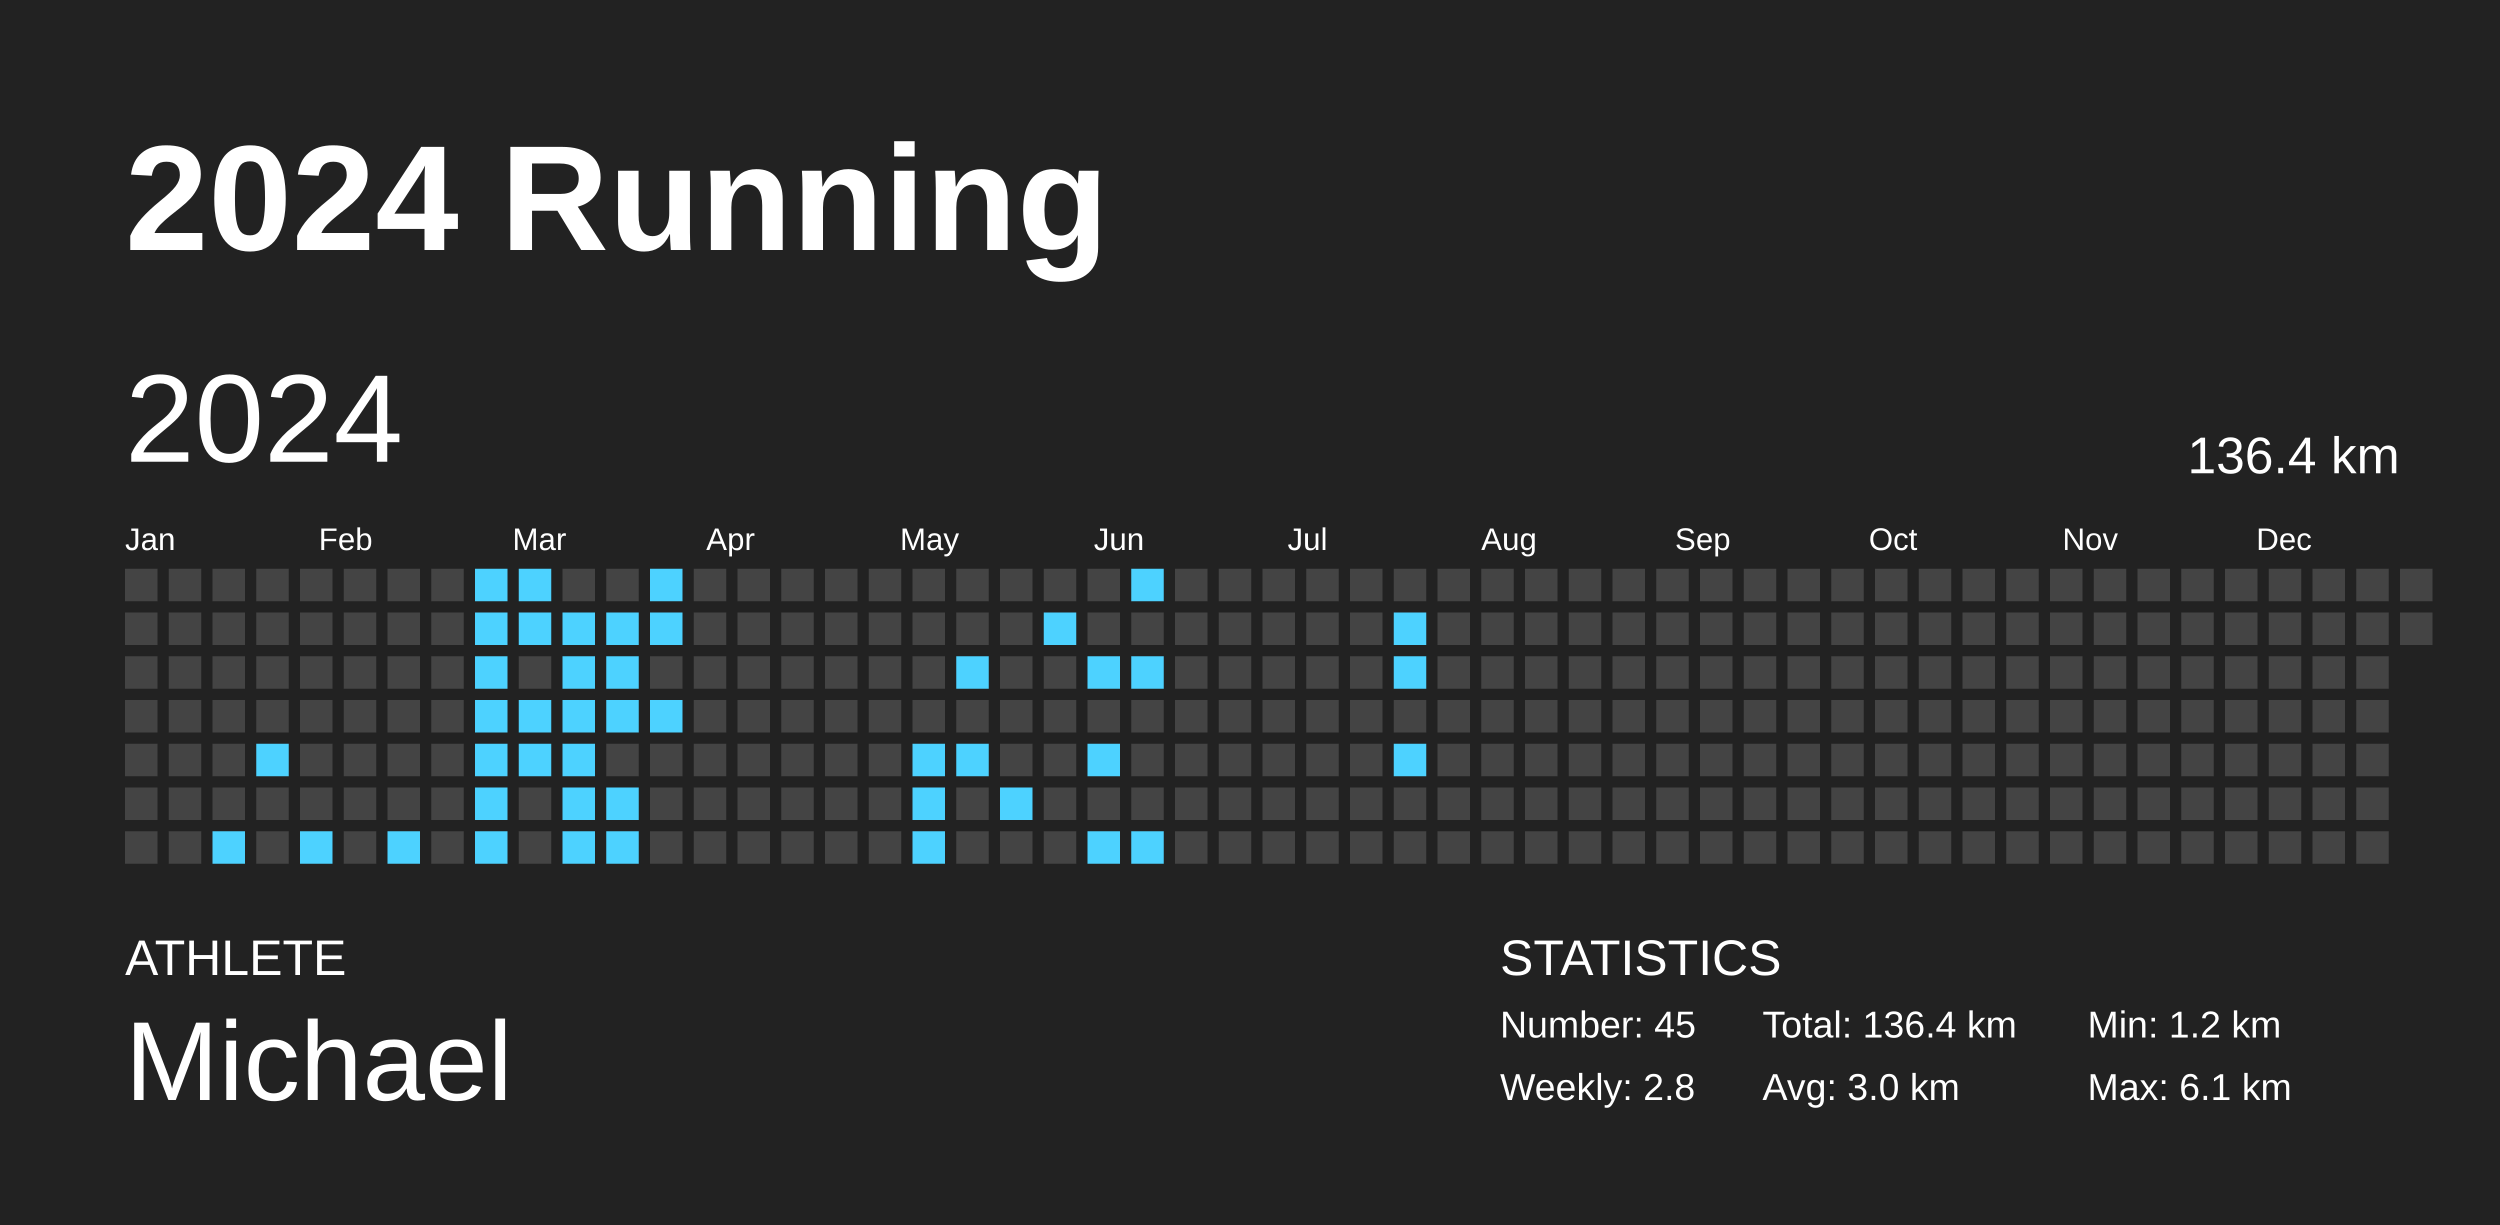
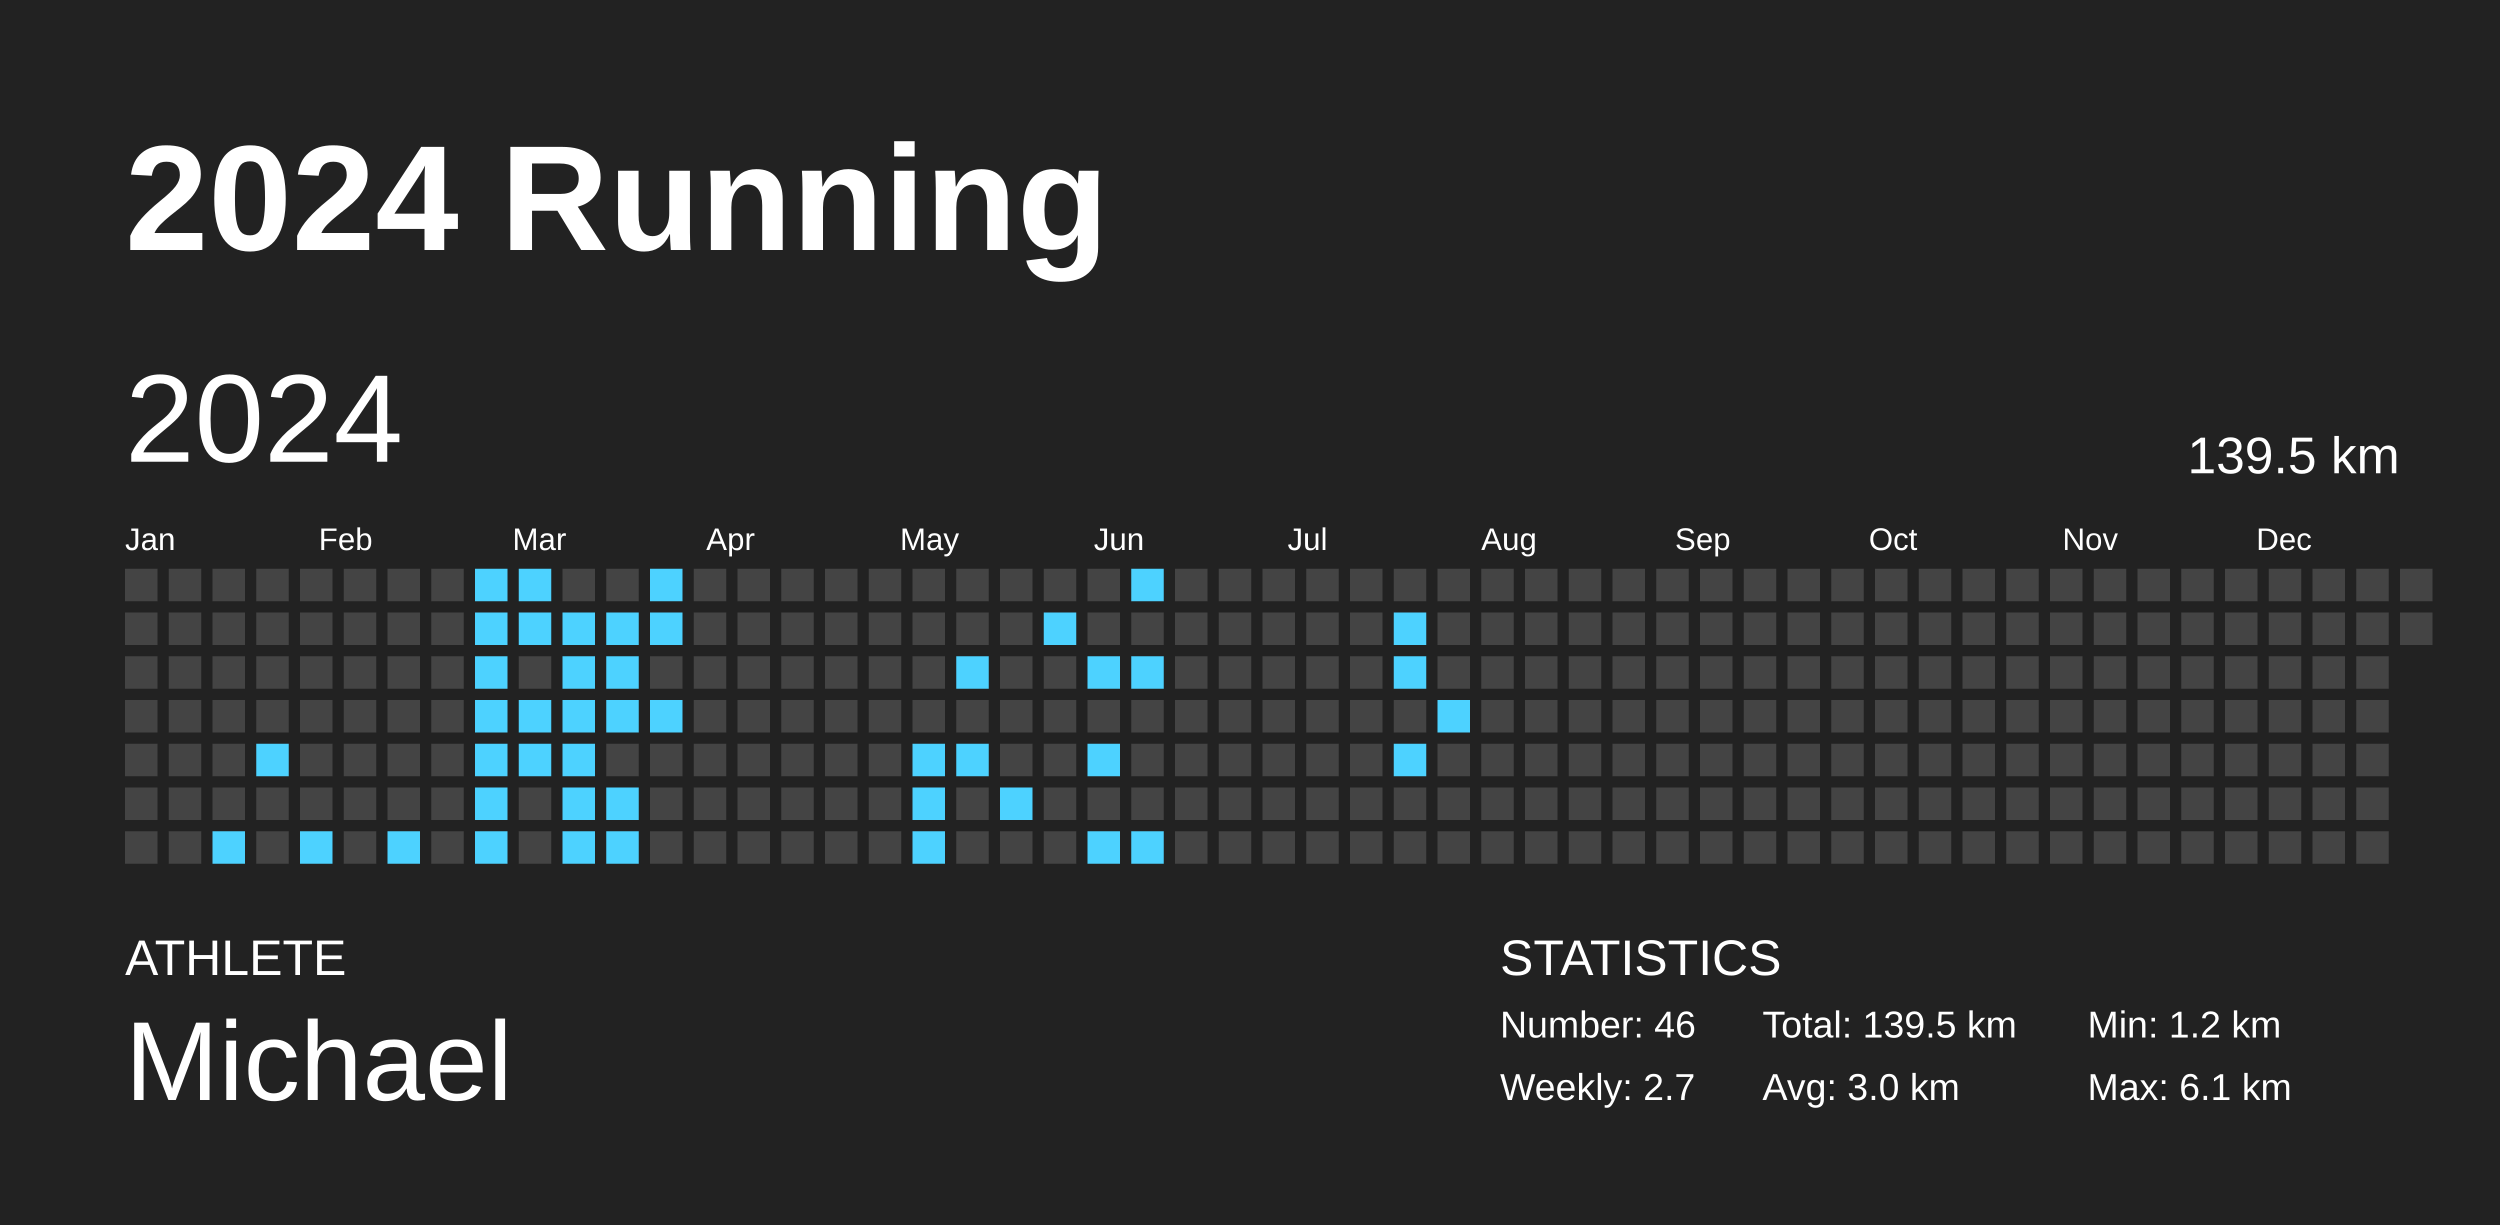
<svg xmlns="http://www.w3.org/2000/svg" baseProfile="full" height="98mm" version="1.1" viewBox="0,0,200,98" width="200mm">
  <defs />
  <rect fill="#222222" height="98" width="200" x="0" y="0" />
  <text fill="#FFFFFF" style="font-size:12px; font-family:Arial; font-weight:bold;" x="10" y="20">2024 Running</text>
  <text fill="#FFFFFF" style="font-size:4px; font-family:Arial" x="10" y="78">ATHLETE</text>
  <text fill="#FFFFFF" style="font-size:9px; font-family:Arial" x="10" y="88">Michael</text>
  <text fill="#FFFFFF" style="font-size:4px; font-family:Arial" x="120" y="78">STATISTICS</text>
-   <text fill="#FFFFFF" style="font-size:3px; font-family:Arial" x="120" y="83">Number: 45</text>
-   <text fill="#FFFFFF" style="font-size:3px; font-family:Arial" x="120" y="88">Weekly: 2.8</text>
-   <text fill="#FFFFFF" style="font-size:3px; font-family:Arial" x="141" y="83">Total: 136.4 km</text>
+   <text fill="#FFFFFF" style="font-size:3px; font-family:Arial" x="120" y="83">Number: 46</text>
+   <text fill="#FFFFFF" style="font-size:3px; font-family:Arial" x="120" y="88">Weekly: 2.7</text>
+   <text fill="#FFFFFF" style="font-size:3px; font-family:Arial" x="141" y="83">Total: 139.5 km</text>
  <text fill="#FFFFFF" style="font-size:3px; font-family:Arial" x="141" y="88">Avg: 3.0 km</text>
  <text fill="#FFFFFF" style="font-size:3px; font-family:Arial" x="167" y="83">Min: 1.2 km</text>
  <text fill="#FFFFFF" style="font-size:3px; font-family:Arial" x="167" y="88">Max: 6.1 km</text>
  <text dominant-baseline="hanging" fill="#FFFFFF" style="font-size:10.0px; font-family:Arial;" x="10" y="30">2024</text>
-   <text dominant-baseline="hanging" fill="#FFFFFF" style="font-size:4.125px; font-family:Arial;" x="175" y="35">136.4 km</text>
+   <text dominant-baseline="hanging" fill="#FFFFFF" style="font-size:4.125px; font-family:Arial;" x="175" y="35">139.5 km</text>
  <text fill="#FFFFFF" style="font-size:2.5px; font-family:Arial" x="10.0" y="44">Jan</text>
  <text fill="#FFFFFF" style="font-size:2.5px; font-family:Arial" x="25.5" y="44">Feb</text>
  <text fill="#FFFFFF" style="font-size:2.5px; font-family:Arial" x="41.0" y="44">Mar</text>
  <text fill="#FFFFFF" style="font-size:2.5px; font-family:Arial" x="56.5" y="44">Apr</text>
  <text fill="#FFFFFF" style="font-size:2.5px; font-family:Arial" x="72.0" y="44">May</text>
  <text fill="#FFFFFF" style="font-size:2.5px; font-family:Arial" x="87.5" y="44">Jun</text>
  <text fill="#FFFFFF" style="font-size:2.5px; font-family:Arial" x="103.0" y="44">Jul</text>
  <text fill="#FFFFFF" style="font-size:2.5px; font-family:Arial" x="118.5" y="44">Aug</text>
  <text fill="#FFFFFF" style="font-size:2.5px; font-family:Arial" x="134.0" y="44">Sep</text>
  <text fill="#FFFFFF" style="font-size:2.5px; font-family:Arial" x="149.5" y="44">Oct</text>
  <text fill="#FFFFFF" style="font-size:2.5px; font-family:Arial" x="165.0" y="44">Nov</text>
  <text fill="#FFFFFF" style="font-size:2.5px; font-family:Arial" x="180.5" y="44">Dec</text>
  <rect fill="#444444" height="2.6" width="2.6" x="10.0" y="45.5" />
  <rect fill="#444444" height="2.6" width="2.6" x="10.0" y="49.0" />
  <rect fill="#444444" height="2.6" width="2.6" x="10.0" y="52.5" />
  <rect fill="#444444" height="2.6" width="2.6" x="10.0" y="56.0" />
  <rect fill="#444444" height="2.6" width="2.6" x="10.0" y="59.5" />
  <rect fill="#444444" height="2.6" width="2.6" x="10.0" y="63.0" />
  <rect fill="#444444" height="2.6" width="2.6" x="10.0" y="66.5" />
  <rect fill="#444444" height="2.6" width="2.6" x="13.5" y="45.5" />
  <rect fill="#444444" height="2.6" width="2.6" x="13.5" y="49.0" />
  <rect fill="#444444" height="2.6" width="2.6" x="13.5" y="52.5" />
  <rect fill="#444444" height="2.6" width="2.6" x="13.5" y="56.0" />
  <rect fill="#444444" height="2.6" width="2.6" x="13.5" y="59.5" />
  <rect fill="#444444" height="2.6" width="2.6" x="13.5" y="63.0" />
  <rect fill="#444444" height="2.6" width="2.6" x="13.5" y="66.5" />
  <rect fill="#444444" height="2.6" width="2.6" x="17.0" y="45.5" />
  <rect fill="#444444" height="2.6" width="2.6" x="17.0" y="49.0" />
  <rect fill="#444444" height="2.6" width="2.6" x="17.0" y="52.5" />
  <rect fill="#444444" height="2.6" width="2.6" x="17.0" y="56.0" />
  <rect fill="#444444" height="2.6" width="2.6" x="17.0" y="59.5" />
  <rect fill="#444444" height="2.6" width="2.6" x="17.0" y="63.0" />
  <rect fill="#4dd2ff" height="2.6" width="2.6" x="17.0" y="66.5" />
  <rect fill="#444444" height="2.6" width="2.6" x="20.5" y="45.5" />
  <rect fill="#444444" height="2.6" width="2.6" x="20.5" y="49.0" />
  <rect fill="#444444" height="2.6" width="2.6" x="20.5" y="52.5" />
  <rect fill="#444444" height="2.6" width="2.6" x="20.5" y="56.0" />
  <rect fill="#4dd2ff" height="2.6" width="2.6" x="20.5" y="59.5" />
  <rect fill="#444444" height="2.6" width="2.6" x="20.5" y="63.0" />
  <rect fill="#444444" height="2.6" width="2.6" x="20.5" y="66.5" />
  <rect fill="#444444" height="2.6" width="2.6" x="24.0" y="45.5" />
  <rect fill="#444444" height="2.6" width="2.6" x="24.0" y="49.0" />
  <rect fill="#444444" height="2.6" width="2.6" x="24.0" y="52.5" />
  <rect fill="#444444" height="2.6" width="2.6" x="24.0" y="56.0" />
  <rect fill="#444444" height="2.6" width="2.6" x="24.0" y="59.5" />
  <rect fill="#444444" height="2.6" width="2.6" x="24.0" y="63.0" />
  <rect fill="#4dd2ff" height="2.6" width="2.6" x="24.0" y="66.5" />
  <rect fill="#444444" height="2.6" width="2.6" x="27.5" y="45.5" />
  <rect fill="#444444" height="2.6" width="2.6" x="27.5" y="49.0" />
  <rect fill="#444444" height="2.6" width="2.6" x="27.5" y="52.5" />
  <rect fill="#444444" height="2.6" width="2.6" x="27.5" y="56.0" />
  <rect fill="#444444" height="2.6" width="2.6" x="27.5" y="59.5" />
  <rect fill="#444444" height="2.6" width="2.6" x="27.5" y="63.0" />
  <rect fill="#444444" height="2.6" width="2.6" x="27.5" y="66.5" />
  <rect fill="#444444" height="2.6" width="2.6" x="31.0" y="45.5" />
  <rect fill="#444444" height="2.6" width="2.6" x="31.0" y="49.0" />
  <rect fill="#444444" height="2.6" width="2.6" x="31.0" y="52.5" />
  <rect fill="#444444" height="2.6" width="2.6" x="31.0" y="56.0" />
  <rect fill="#444444" height="2.6" width="2.6" x="31.0" y="59.5" />
  <rect fill="#444444" height="2.6" width="2.6" x="31.0" y="63.0" />
  <rect fill="#4dd2ff" height="2.6" width="2.6" x="31.0" y="66.5" />
  <rect fill="#444444" height="2.6" width="2.6" x="34.5" y="45.5" />
  <rect fill="#444444" height="2.6" width="2.6" x="34.5" y="49.0" />
  <rect fill="#444444" height="2.6" width="2.6" x="34.5" y="52.5" />
  <rect fill="#444444" height="2.6" width="2.6" x="34.5" y="56.0" />
  <rect fill="#444444" height="2.6" width="2.6" x="34.5" y="59.5" />
  <rect fill="#444444" height="2.6" width="2.6" x="34.5" y="63.0" />
  <rect fill="#444444" height="2.6" width="2.6" x="34.5" y="66.5" />
  <rect fill="#4dd2ff" height="2.6" width="2.6" x="38.0" y="45.5" />
  <rect fill="#4dd2ff" height="2.6" width="2.6" x="38.0" y="49.0" />
  <rect fill="#4dd2ff" height="2.6" width="2.6" x="38.0" y="52.5" />
  <rect fill="#4dd2ff" height="2.6" width="2.6" x="38.0" y="56.0" />
  <rect fill="#4dd2ff" height="2.6" width="2.6" x="38.0" y="59.5" />
  <rect fill="#4dd2ff" height="2.6" width="2.6" x="38.0" y="63.0" />
  <rect fill="#4dd2ff" height="2.6" width="2.6" x="38.0" y="66.5" />
  <rect fill="#4dd2ff" height="2.6" width="2.6" x="41.5" y="45.5" />
  <rect fill="#4dd2ff" height="2.6" width="2.6" x="41.5" y="49.0" />
  <rect fill="#444444" height="2.6" width="2.6" x="41.5" y="52.5" />
  <rect fill="#4dd2ff" height="2.6" width="2.6" x="41.5" y="56.0" />
  <rect fill="#4dd2ff" height="2.6" width="2.6" x="41.5" y="59.5" />
  <rect fill="#444444" height="2.6" width="2.6" x="41.5" y="63.0" />
  <rect fill="#444444" height="2.6" width="2.6" x="41.5" y="66.5" />
  <rect fill="#444444" height="2.6" width="2.6" x="45.0" y="45.5" />
  <rect fill="#4dd2ff" height="2.6" width="2.6" x="45.0" y="49.0" />
  <rect fill="#4dd2ff" height="2.6" width="2.6" x="45.0" y="52.5" />
  <rect fill="#4dd2ff" height="2.6" width="2.6" x="45.0" y="56.0" />
  <rect fill="#4dd2ff" height="2.6" width="2.6" x="45.0" y="59.5" />
  <rect fill="#4dd2ff" height="2.6" width="2.6" x="45.0" y="63.0" />
  <rect fill="#4dd2ff" height="2.6" width="2.6" x="45.0" y="66.5" />
  <rect fill="#444444" height="2.6" width="2.6" x="48.5" y="45.5" />
  <rect fill="#4dd2ff" height="2.6" width="2.6" x="48.5" y="49.0" />
  <rect fill="#4dd2ff" height="2.6" width="2.6" x="48.5" y="52.5" />
  <rect fill="#4dd2ff" height="2.6" width="2.6" x="48.5" y="56.0" />
  <rect fill="#444444" height="2.6" width="2.6" x="48.5" y="59.5" />
  <rect fill="#4dd2ff" height="2.6" width="2.6" x="48.5" y="63.0" />
  <rect fill="#4dd2ff" height="2.6" width="2.6" x="48.5" y="66.5" />
  <rect fill="#4dd2ff" height="2.6" width="2.6" x="52.0" y="45.5" />
  <rect fill="#4dd2ff" height="2.6" width="2.6" x="52.0" y="49.0" />
  <rect fill="#444444" height="2.6" width="2.6" x="52.0" y="52.5" />
  <rect fill="#4dd2ff" height="2.6" width="2.6" x="52.0" y="56.0" />
  <rect fill="#444444" height="2.6" width="2.6" x="52.0" y="59.5" />
  <rect fill="#444444" height="2.6" width="2.6" x="52.0" y="63.0" />
  <rect fill="#444444" height="2.6" width="2.6" x="52.0" y="66.5" />
  <rect fill="#444444" height="2.6" width="2.6" x="55.5" y="45.5" />
  <rect fill="#444444" height="2.6" width="2.6" x="55.5" y="49.0" />
  <rect fill="#444444" height="2.6" width="2.6" x="55.5" y="52.5" />
  <rect fill="#444444" height="2.6" width="2.6" x="55.5" y="56.0" />
  <rect fill="#444444" height="2.6" width="2.6" x="55.5" y="59.5" />
  <rect fill="#444444" height="2.6" width="2.6" x="55.5" y="63.0" />
  <rect fill="#444444" height="2.6" width="2.6" x="55.5" y="66.5" />
  <rect fill="#444444" height="2.6" width="2.6" x="59.0" y="45.5" />
  <rect fill="#444444" height="2.6" width="2.6" x="59.0" y="49.0" />
  <rect fill="#444444" height="2.6" width="2.6" x="59.0" y="52.5" />
  <rect fill="#444444" height="2.6" width="2.6" x="59.0" y="56.0" />
  <rect fill="#444444" height="2.6" width="2.6" x="59.0" y="59.5" />
  <rect fill="#444444" height="2.6" width="2.6" x="59.0" y="63.0" />
  <rect fill="#444444" height="2.6" width="2.6" x="59.0" y="66.5" />
  <rect fill="#444444" height="2.6" width="2.6" x="62.5" y="45.5" />
  <rect fill="#444444" height="2.6" width="2.6" x="62.5" y="49.0" />
  <rect fill="#444444" height="2.6" width="2.6" x="62.5" y="52.5" />
  <rect fill="#444444" height="2.6" width="2.6" x="62.5" y="56.0" />
  <rect fill="#444444" height="2.6" width="2.6" x="62.5" y="59.5" />
  <rect fill="#444444" height="2.6" width="2.6" x="62.5" y="63.0" />
  <rect fill="#444444" height="2.6" width="2.6" x="62.5" y="66.5" />
  <rect fill="#444444" height="2.6" width="2.6" x="66.0" y="45.5" />
  <rect fill="#444444" height="2.6" width="2.6" x="66.0" y="49.0" />
  <rect fill="#444444" height="2.6" width="2.6" x="66.0" y="52.5" />
  <rect fill="#444444" height="2.6" width="2.6" x="66.0" y="56.0" />
  <rect fill="#444444" height="2.6" width="2.6" x="66.0" y="59.5" />
  <rect fill="#444444" height="2.6" width="2.6" x="66.0" y="63.0" />
  <rect fill="#444444" height="2.6" width="2.6" x="66.0" y="66.5" />
  <rect fill="#444444" height="2.6" width="2.6" x="69.5" y="45.5" />
  <rect fill="#444444" height="2.6" width="2.6" x="69.5" y="49.0" />
  <rect fill="#444444" height="2.6" width="2.6" x="69.5" y="52.5" />
  <rect fill="#444444" height="2.6" width="2.6" x="69.5" y="56.0" />
  <rect fill="#444444" height="2.6" width="2.6" x="69.5" y="59.5" />
  <rect fill="#444444" height="2.6" width="2.6" x="69.5" y="63.0" />
  <rect fill="#444444" height="2.6" width="2.6" x="69.5" y="66.5" />
  <rect fill="#444444" height="2.6" width="2.6" x="73.0" y="45.5" />
  <rect fill="#444444" height="2.6" width="2.6" x="73.0" y="49.0" />
  <rect fill="#444444" height="2.6" width="2.6" x="73.0" y="52.5" />
  <rect fill="#444444" height="2.6" width="2.6" x="73.0" y="56.0" />
  <rect fill="#4dd2ff" height="2.6" width="2.6" x="73.0" y="59.5" />
  <rect fill="#4dd2ff" height="2.6" width="2.6" x="73.0" y="63.0" />
  <rect fill="#4dd2ff" height="2.6" width="2.6" x="73.0" y="66.5" />
  <rect fill="#444444" height="2.6" width="2.6" x="76.5" y="45.5" />
  <rect fill="#444444" height="2.6" width="2.6" x="76.5" y="49.0" />
  <rect fill="#4dd2ff" height="2.6" width="2.6" x="76.5" y="52.5" />
  <rect fill="#444444" height="2.6" width="2.6" x="76.5" y="56.0" />
  <rect fill="#4dd2ff" height="2.6" width="2.6" x="76.5" y="59.5" />
  <rect fill="#444444" height="2.6" width="2.6" x="76.5" y="63.0" />
  <rect fill="#444444" height="2.6" width="2.6" x="76.5" y="66.5" />
  <rect fill="#444444" height="2.6" width="2.6" x="80.0" y="45.5" />
  <rect fill="#444444" height="2.6" width="2.6" x="80.0" y="49.0" />
  <rect fill="#444444" height="2.6" width="2.6" x="80.0" y="52.5" />
  <rect fill="#444444" height="2.6" width="2.6" x="80.0" y="56.0" />
  <rect fill="#444444" height="2.6" width="2.6" x="80.0" y="59.5" />
  <rect fill="#4dd2ff" height="2.6" width="2.6" x="80.0" y="63.0" />
  <rect fill="#444444" height="2.6" width="2.6" x="80.0" y="66.5" />
  <rect fill="#444444" height="2.6" width="2.6" x="83.5" y="45.5" />
  <rect fill="#4dd2ff" height="2.6" width="2.6" x="83.5" y="49.0" />
  <rect fill="#444444" height="2.6" width="2.6" x="83.5" y="52.5" />
  <rect fill="#444444" height="2.6" width="2.6" x="83.5" y="56.0" />
  <rect fill="#444444" height="2.6" width="2.6" x="83.5" y="59.5" />
  <rect fill="#444444" height="2.6" width="2.6" x="83.5" y="63.0" />
  <rect fill="#444444" height="2.6" width="2.6" x="83.5" y="66.5" />
  <rect fill="#444444" height="2.6" width="2.6" x="87.0" y="45.5" />
  <rect fill="#444444" height="2.6" width="2.6" x="87.0" y="49.0" />
  <rect fill="#4dd2ff" height="2.6" width="2.6" x="87.0" y="52.5" />
  <rect fill="#444444" height="2.6" width="2.6" x="87.0" y="56.0" />
  <rect fill="#4dd2ff" height="2.6" width="2.6" x="87.0" y="59.5" />
  <rect fill="#444444" height="2.6" width="2.6" x="87.0" y="63.0" />
  <rect fill="#4dd2ff" height="2.6" width="2.6" x="87.0" y="66.5" />
  <rect fill="#4dd2ff" height="2.6" width="2.6" x="90.5" y="45.5" />
  <rect fill="#444444" height="2.6" width="2.6" x="90.5" y="49.0" />
  <rect fill="#4dd2ff" height="2.6" width="2.6" x="90.5" y="52.5" />
  <rect fill="#444444" height="2.6" width="2.6" x="90.5" y="56.0" />
  <rect fill="#444444" height="2.6" width="2.6" x="90.5" y="59.5" />
  <rect fill="#444444" height="2.6" width="2.6" x="90.5" y="63.0" />
  <rect fill="#4dd2ff" height="2.6" width="2.6" x="90.5" y="66.5" />
  <rect fill="#444444" height="2.6" width="2.6" x="94.0" y="45.5" />
  <rect fill="#444444" height="2.6" width="2.6" x="94.0" y="49.0" />
  <rect fill="#444444" height="2.6" width="2.6" x="94.0" y="52.5" />
  <rect fill="#444444" height="2.6" width="2.6" x="94.0" y="56.0" />
  <rect fill="#444444" height="2.6" width="2.6" x="94.0" y="59.5" />
  <rect fill="#444444" height="2.6" width="2.6" x="94.0" y="63.0" />
  <rect fill="#444444" height="2.6" width="2.6" x="94.0" y="66.5" />
  <rect fill="#444444" height="2.6" width="2.6" x="97.5" y="45.5" />
  <rect fill="#444444" height="2.6" width="2.6" x="97.5" y="49.0" />
  <rect fill="#444444" height="2.6" width="2.6" x="97.5" y="52.5" />
  <rect fill="#444444" height="2.6" width="2.6" x="97.5" y="56.0" />
  <rect fill="#444444" height="2.6" width="2.6" x="97.5" y="59.5" />
  <rect fill="#444444" height="2.6" width="2.6" x="97.5" y="63.0" />
  <rect fill="#444444" height="2.6" width="2.6" x="97.5" y="66.5" />
  <rect fill="#444444" height="2.6" width="2.6" x="101.0" y="45.5" />
  <rect fill="#444444" height="2.6" width="2.6" x="101.0" y="49.0" />
  <rect fill="#444444" height="2.6" width="2.6" x="101.0" y="52.5" />
  <rect fill="#444444" height="2.6" width="2.6" x="101.0" y="56.0" />
  <rect fill="#444444" height="2.6" width="2.6" x="101.0" y="59.5" />
  <rect fill="#444444" height="2.6" width="2.6" x="101.0" y="63.0" />
  <rect fill="#444444" height="2.6" width="2.6" x="101.0" y="66.5" />
  <rect fill="#444444" height="2.6" width="2.6" x="104.5" y="45.5" />
  <rect fill="#444444" height="2.6" width="2.6" x="104.5" y="49.0" />
  <rect fill="#444444" height="2.6" width="2.6" x="104.5" y="52.5" />
  <rect fill="#444444" height="2.6" width="2.6" x="104.5" y="56.0" />
  <rect fill="#444444" height="2.6" width="2.6" x="104.5" y="59.5" />
  <rect fill="#444444" height="2.6" width="2.6" x="104.5" y="63.0" />
  <rect fill="#444444" height="2.6" width="2.6" x="104.5" y="66.5" />
  <rect fill="#444444" height="2.6" width="2.6" x="108.0" y="45.5" />
  <rect fill="#444444" height="2.6" width="2.6" x="108.0" y="49.0" />
  <rect fill="#444444" height="2.6" width="2.6" x="108.0" y="52.5" />
  <rect fill="#444444" height="2.6" width="2.6" x="108.0" y="56.0" />
  <rect fill="#444444" height="2.6" width="2.6" x="108.0" y="59.5" />
  <rect fill="#444444" height="2.6" width="2.6" x="108.0" y="63.0" />
  <rect fill="#444444" height="2.6" width="2.6" x="108.0" y="66.5" />
  <rect fill="#444444" height="2.6" width="2.6" x="111.5" y="45.5" />
  <rect fill="#4dd2ff" height="2.6" width="2.6" x="111.5" y="49.0" />
  <rect fill="#4dd2ff" height="2.6" width="2.6" x="111.5" y="52.5" />
  <rect fill="#444444" height="2.6" width="2.6" x="111.5" y="56.0" />
  <rect fill="#4dd2ff" height="2.6" width="2.6" x="111.5" y="59.5" />
  <rect fill="#444444" height="2.6" width="2.6" x="111.5" y="63.0" />
  <rect fill="#444444" height="2.6" width="2.6" x="111.5" y="66.5" />
  <rect fill="#444444" height="2.6" width="2.6" x="115.0" y="45.5" />
  <rect fill="#444444" height="2.6" width="2.6" x="115.0" y="49.0" />
  <rect fill="#444444" height="2.6" width="2.6" x="115.0" y="52.5" />
-   <rect fill="#444444" height="2.6" width="2.6" x="115.0" y="56.0" />
+   <rect fill="#4dd2ff" height="2.6" width="2.6" x="115.0" y="56.0" />
  <rect fill="#444444" height="2.6" width="2.6" x="115.0" y="59.5" />
  <rect fill="#444444" height="2.6" width="2.6" x="115.0" y="63.0" />
  <rect fill="#444444" height="2.6" width="2.6" x="115.0" y="66.5" />
  <rect fill="#444444" height="2.6" width="2.6" x="118.5" y="45.5" />
  <rect fill="#444444" height="2.6" width="2.6" x="118.5" y="49.0" />
  <rect fill="#444444" height="2.6" width="2.6" x="118.5" y="52.5" />
  <rect fill="#444444" height="2.6" width="2.6" x="118.5" y="56.0" />
  <rect fill="#444444" height="2.6" width="2.6" x="118.5" y="59.5" />
  <rect fill="#444444" height="2.6" width="2.6" x="118.5" y="63.0" />
  <rect fill="#444444" height="2.6" width="2.6" x="118.5" y="66.5" />
  <rect fill="#444444" height="2.6" width="2.6" x="122.0" y="45.5" />
  <rect fill="#444444" height="2.6" width="2.6" x="122.0" y="49.0" />
  <rect fill="#444444" height="2.6" width="2.6" x="122.0" y="52.5" />
  <rect fill="#444444" height="2.6" width="2.6" x="122.0" y="56.0" />
  <rect fill="#444444" height="2.6" width="2.6" x="122.0" y="59.5" />
  <rect fill="#444444" height="2.6" width="2.6" x="122.0" y="63.0" />
  <rect fill="#444444" height="2.6" width="2.6" x="122.0" y="66.5" />
  <rect fill="#444444" height="2.6" width="2.6" x="125.5" y="45.5" />
  <rect fill="#444444" height="2.6" width="2.6" x="125.5" y="49.0" />
  <rect fill="#444444" height="2.6" width="2.6" x="125.5" y="52.5" />
  <rect fill="#444444" height="2.6" width="2.6" x="125.5" y="56.0" />
  <rect fill="#444444" height="2.6" width="2.6" x="125.5" y="59.5" />
  <rect fill="#444444" height="2.6" width="2.6" x="125.5" y="63.0" />
  <rect fill="#444444" height="2.6" width="2.6" x="125.5" y="66.5" />
  <rect fill="#444444" height="2.6" width="2.6" x="129.0" y="45.5" />
  <rect fill="#444444" height="2.6" width="2.6" x="129.0" y="49.0" />
  <rect fill="#444444" height="2.6" width="2.6" x="129.0" y="52.5" />
  <rect fill="#444444" height="2.6" width="2.6" x="129.0" y="56.0" />
  <rect fill="#444444" height="2.6" width="2.6" x="129.0" y="59.5" />
  <rect fill="#444444" height="2.6" width="2.6" x="129.0" y="63.0" />
  <rect fill="#444444" height="2.6" width="2.6" x="129.0" y="66.5" />
  <rect fill="#444444" height="2.6" width="2.6" x="132.5" y="45.5" />
  <rect fill="#444444" height="2.6" width="2.6" x="132.5" y="49.0" />
  <rect fill="#444444" height="2.6" width="2.6" x="132.5" y="52.5" />
  <rect fill="#444444" height="2.6" width="2.6" x="132.5" y="56.0" />
  <rect fill="#444444" height="2.6" width="2.6" x="132.5" y="59.5" />
  <rect fill="#444444" height="2.6" width="2.6" x="132.5" y="63.0" />
  <rect fill="#444444" height="2.6" width="2.6" x="132.5" y="66.5" />
  <rect fill="#444444" height="2.6" width="2.6" x="136.0" y="45.5" />
  <rect fill="#444444" height="2.6" width="2.6" x="136.0" y="49.0" />
  <rect fill="#444444" height="2.6" width="2.6" x="136.0" y="52.5" />
  <rect fill="#444444" height="2.6" width="2.6" x="136.0" y="56.0" />
  <rect fill="#444444" height="2.6" width="2.6" x="136.0" y="59.5" />
  <rect fill="#444444" height="2.6" width="2.6" x="136.0" y="63.0" />
  <rect fill="#444444" height="2.6" width="2.6" x="136.0" y="66.5" />
  <rect fill="#444444" height="2.6" width="2.6" x="139.5" y="45.5" />
  <rect fill="#444444" height="2.6" width="2.6" x="139.5" y="49.0" />
  <rect fill="#444444" height="2.6" width="2.6" x="139.5" y="52.5" />
  <rect fill="#444444" height="2.6" width="2.6" x="139.5" y="56.0" />
  <rect fill="#444444" height="2.6" width="2.6" x="139.5" y="59.5" />
  <rect fill="#444444" height="2.6" width="2.6" x="139.5" y="63.0" />
  <rect fill="#444444" height="2.6" width="2.6" x="139.5" y="66.5" />
  <rect fill="#444444" height="2.6" width="2.6" x="143.0" y="45.5" />
  <rect fill="#444444" height="2.6" width="2.6" x="143.0" y="49.0" />
  <rect fill="#444444" height="2.6" width="2.6" x="143.0" y="52.5" />
  <rect fill="#444444" height="2.6" width="2.6" x="143.0" y="56.0" />
  <rect fill="#444444" height="2.6" width="2.6" x="143.0" y="59.5" />
  <rect fill="#444444" height="2.6" width="2.6" x="143.0" y="63.0" />
  <rect fill="#444444" height="2.6" width="2.6" x="143.0" y="66.5" />
  <rect fill="#444444" height="2.6" width="2.6" x="146.5" y="45.5" />
  <rect fill="#444444" height="2.6" width="2.6" x="146.5" y="49.0" />
  <rect fill="#444444" height="2.6" width="2.6" x="146.5" y="52.5" />
  <rect fill="#444444" height="2.6" width="2.6" x="146.5" y="56.0" />
  <rect fill="#444444" height="2.6" width="2.6" x="146.5" y="59.5" />
  <rect fill="#444444" height="2.6" width="2.6" x="146.5" y="63.0" />
  <rect fill="#444444" height="2.6" width="2.6" x="146.5" y="66.5" />
  <rect fill="#444444" height="2.6" width="2.6" x="150.0" y="45.5" />
  <rect fill="#444444" height="2.6" width="2.6" x="150.0" y="49.0" />
  <rect fill="#444444" height="2.6" width="2.6" x="150.0" y="52.5" />
  <rect fill="#444444" height="2.6" width="2.6" x="150.0" y="56.0" />
  <rect fill="#444444" height="2.6" width="2.6" x="150.0" y="59.5" />
  <rect fill="#444444" height="2.6" width="2.6" x="150.0" y="63.0" />
  <rect fill="#444444" height="2.6" width="2.6" x="150.0" y="66.5" />
  <rect fill="#444444" height="2.6" width="2.6" x="153.5" y="45.5" />
  <rect fill="#444444" height="2.6" width="2.6" x="153.5" y="49.0" />
  <rect fill="#444444" height="2.6" width="2.6" x="153.5" y="52.5" />
  <rect fill="#444444" height="2.6" width="2.6" x="153.5" y="56.0" />
  <rect fill="#444444" height="2.6" width="2.6" x="153.5" y="59.5" />
  <rect fill="#444444" height="2.6" width="2.6" x="153.5" y="63.0" />
  <rect fill="#444444" height="2.6" width="2.6" x="153.5" y="66.5" />
  <rect fill="#444444" height="2.6" width="2.6" x="157.0" y="45.5" />
  <rect fill="#444444" height="2.6" width="2.6" x="157.0" y="49.0" />
  <rect fill="#444444" height="2.6" width="2.6" x="157.0" y="52.5" />
  <rect fill="#444444" height="2.6" width="2.6" x="157.0" y="56.0" />
  <rect fill="#444444" height="2.6" width="2.6" x="157.0" y="59.5" />
  <rect fill="#444444" height="2.6" width="2.6" x="157.0" y="63.0" />
  <rect fill="#444444" height="2.6" width="2.6" x="157.0" y="66.5" />
  <rect fill="#444444" height="2.6" width="2.6" x="160.5" y="45.5" />
  <rect fill="#444444" height="2.6" width="2.6" x="160.5" y="49.0" />
  <rect fill="#444444" height="2.6" width="2.6" x="160.5" y="52.5" />
  <rect fill="#444444" height="2.6" width="2.6" x="160.5" y="56.0" />
  <rect fill="#444444" height="2.6" width="2.6" x="160.5" y="59.5" />
  <rect fill="#444444" height="2.6" width="2.6" x="160.5" y="63.0" />
  <rect fill="#444444" height="2.6" width="2.6" x="160.5" y="66.5" />
  <rect fill="#444444" height="2.6" width="2.6" x="164.0" y="45.5" />
  <rect fill="#444444" height="2.6" width="2.6" x="164.0" y="49.0" />
  <rect fill="#444444" height="2.6" width="2.6" x="164.0" y="52.5" />
  <rect fill="#444444" height="2.6" width="2.6" x="164.0" y="56.0" />
  <rect fill="#444444" height="2.6" width="2.6" x="164.0" y="59.5" />
  <rect fill="#444444" height="2.6" width="2.6" x="164.0" y="63.0" />
  <rect fill="#444444" height="2.6" width="2.6" x="164.0" y="66.5" />
  <rect fill="#444444" height="2.6" width="2.6" x="167.5" y="45.5" />
  <rect fill="#444444" height="2.6" width="2.6" x="167.5" y="49.0" />
  <rect fill="#444444" height="2.6" width="2.6" x="167.5" y="52.5" />
  <rect fill="#444444" height="2.6" width="2.6" x="167.5" y="56.0" />
  <rect fill="#444444" height="2.6" width="2.6" x="167.5" y="59.5" />
  <rect fill="#444444" height="2.6" width="2.6" x="167.5" y="63.0" />
  <rect fill="#444444" height="2.6" width="2.6" x="167.5" y="66.5" />
  <rect fill="#444444" height="2.6" width="2.6" x="171.0" y="45.5" />
  <rect fill="#444444" height="2.6" width="2.6" x="171.0" y="49.0" />
  <rect fill="#444444" height="2.6" width="2.6" x="171.0" y="52.5" />
  <rect fill="#444444" height="2.6" width="2.6" x="171.0" y="56.0" />
  <rect fill="#444444" height="2.6" width="2.6" x="171.0" y="59.5" />
  <rect fill="#444444" height="2.6" width="2.6" x="171.0" y="63.0" />
  <rect fill="#444444" height="2.6" width="2.6" x="171.0" y="66.5" />
  <rect fill="#444444" height="2.6" width="2.6" x="174.5" y="45.5" />
  <rect fill="#444444" height="2.6" width="2.6" x="174.5" y="49.0" />
  <rect fill="#444444" height="2.6" width="2.6" x="174.5" y="52.5" />
  <rect fill="#444444" height="2.6" width="2.6" x="174.5" y="56.0" />
  <rect fill="#444444" height="2.6" width="2.6" x="174.5" y="59.5" />
  <rect fill="#444444" height="2.6" width="2.6" x="174.5" y="63.0" />
  <rect fill="#444444" height="2.6" width="2.6" x="174.5" y="66.5" />
  <rect fill="#444444" height="2.6" width="2.6" x="178.0" y="45.5" />
  <rect fill="#444444" height="2.6" width="2.6" x="178.0" y="49.0" />
  <rect fill="#444444" height="2.6" width="2.6" x="178.0" y="52.5" />
  <rect fill="#444444" height="2.6" width="2.6" x="178.0" y="56.0" />
  <rect fill="#444444" height="2.6" width="2.6" x="178.0" y="59.5" />
  <rect fill="#444444" height="2.6" width="2.6" x="178.0" y="63.0" />
  <rect fill="#444444" height="2.6" width="2.6" x="178.0" y="66.5" />
  <rect fill="#444444" height="2.6" width="2.6" x="181.5" y="45.5" />
  <rect fill="#444444" height="2.6" width="2.6" x="181.5" y="49.0" />
  <rect fill="#444444" height="2.6" width="2.6" x="181.5" y="52.5" />
  <rect fill="#444444" height="2.6" width="2.6" x="181.5" y="56.0" />
  <rect fill="#444444" height="2.6" width="2.6" x="181.5" y="59.5" />
  <rect fill="#444444" height="2.6" width="2.6" x="181.5" y="63.0" />
  <rect fill="#444444" height="2.6" width="2.6" x="181.5" y="66.5" />
  <rect fill="#444444" height="2.6" width="2.6" x="185.0" y="45.5" />
  <rect fill="#444444" height="2.6" width="2.6" x="185.0" y="49.0" />
  <rect fill="#444444" height="2.6" width="2.6" x="185.0" y="52.5" />
  <rect fill="#444444" height="2.6" width="2.6" x="185.0" y="56.0" />
  <rect fill="#444444" height="2.6" width="2.6" x="185.0" y="59.5" />
  <rect fill="#444444" height="2.6" width="2.6" x="185.0" y="63.0" />
  <rect fill="#444444" height="2.6" width="2.6" x="185.0" y="66.5" />
  <rect fill="#444444" height="2.6" width="2.6" x="188.5" y="45.5" />
  <rect fill="#444444" height="2.6" width="2.6" x="188.5" y="49.0" />
  <rect fill="#444444" height="2.6" width="2.6" x="188.5" y="52.5" />
  <rect fill="#444444" height="2.6" width="2.6" x="188.5" y="56.0" />
  <rect fill="#444444" height="2.6" width="2.6" x="188.5" y="59.5" />
  <rect fill="#444444" height="2.6" width="2.6" x="188.5" y="63.0" />
  <rect fill="#444444" height="2.6" width="2.6" x="188.5" y="66.5" />
  <rect fill="#444444" height="2.6" width="2.6" x="192.0" y="45.5" />
  <rect fill="#444444" height="2.6" width="2.6" x="192.0" y="49.0" />
</svg>
